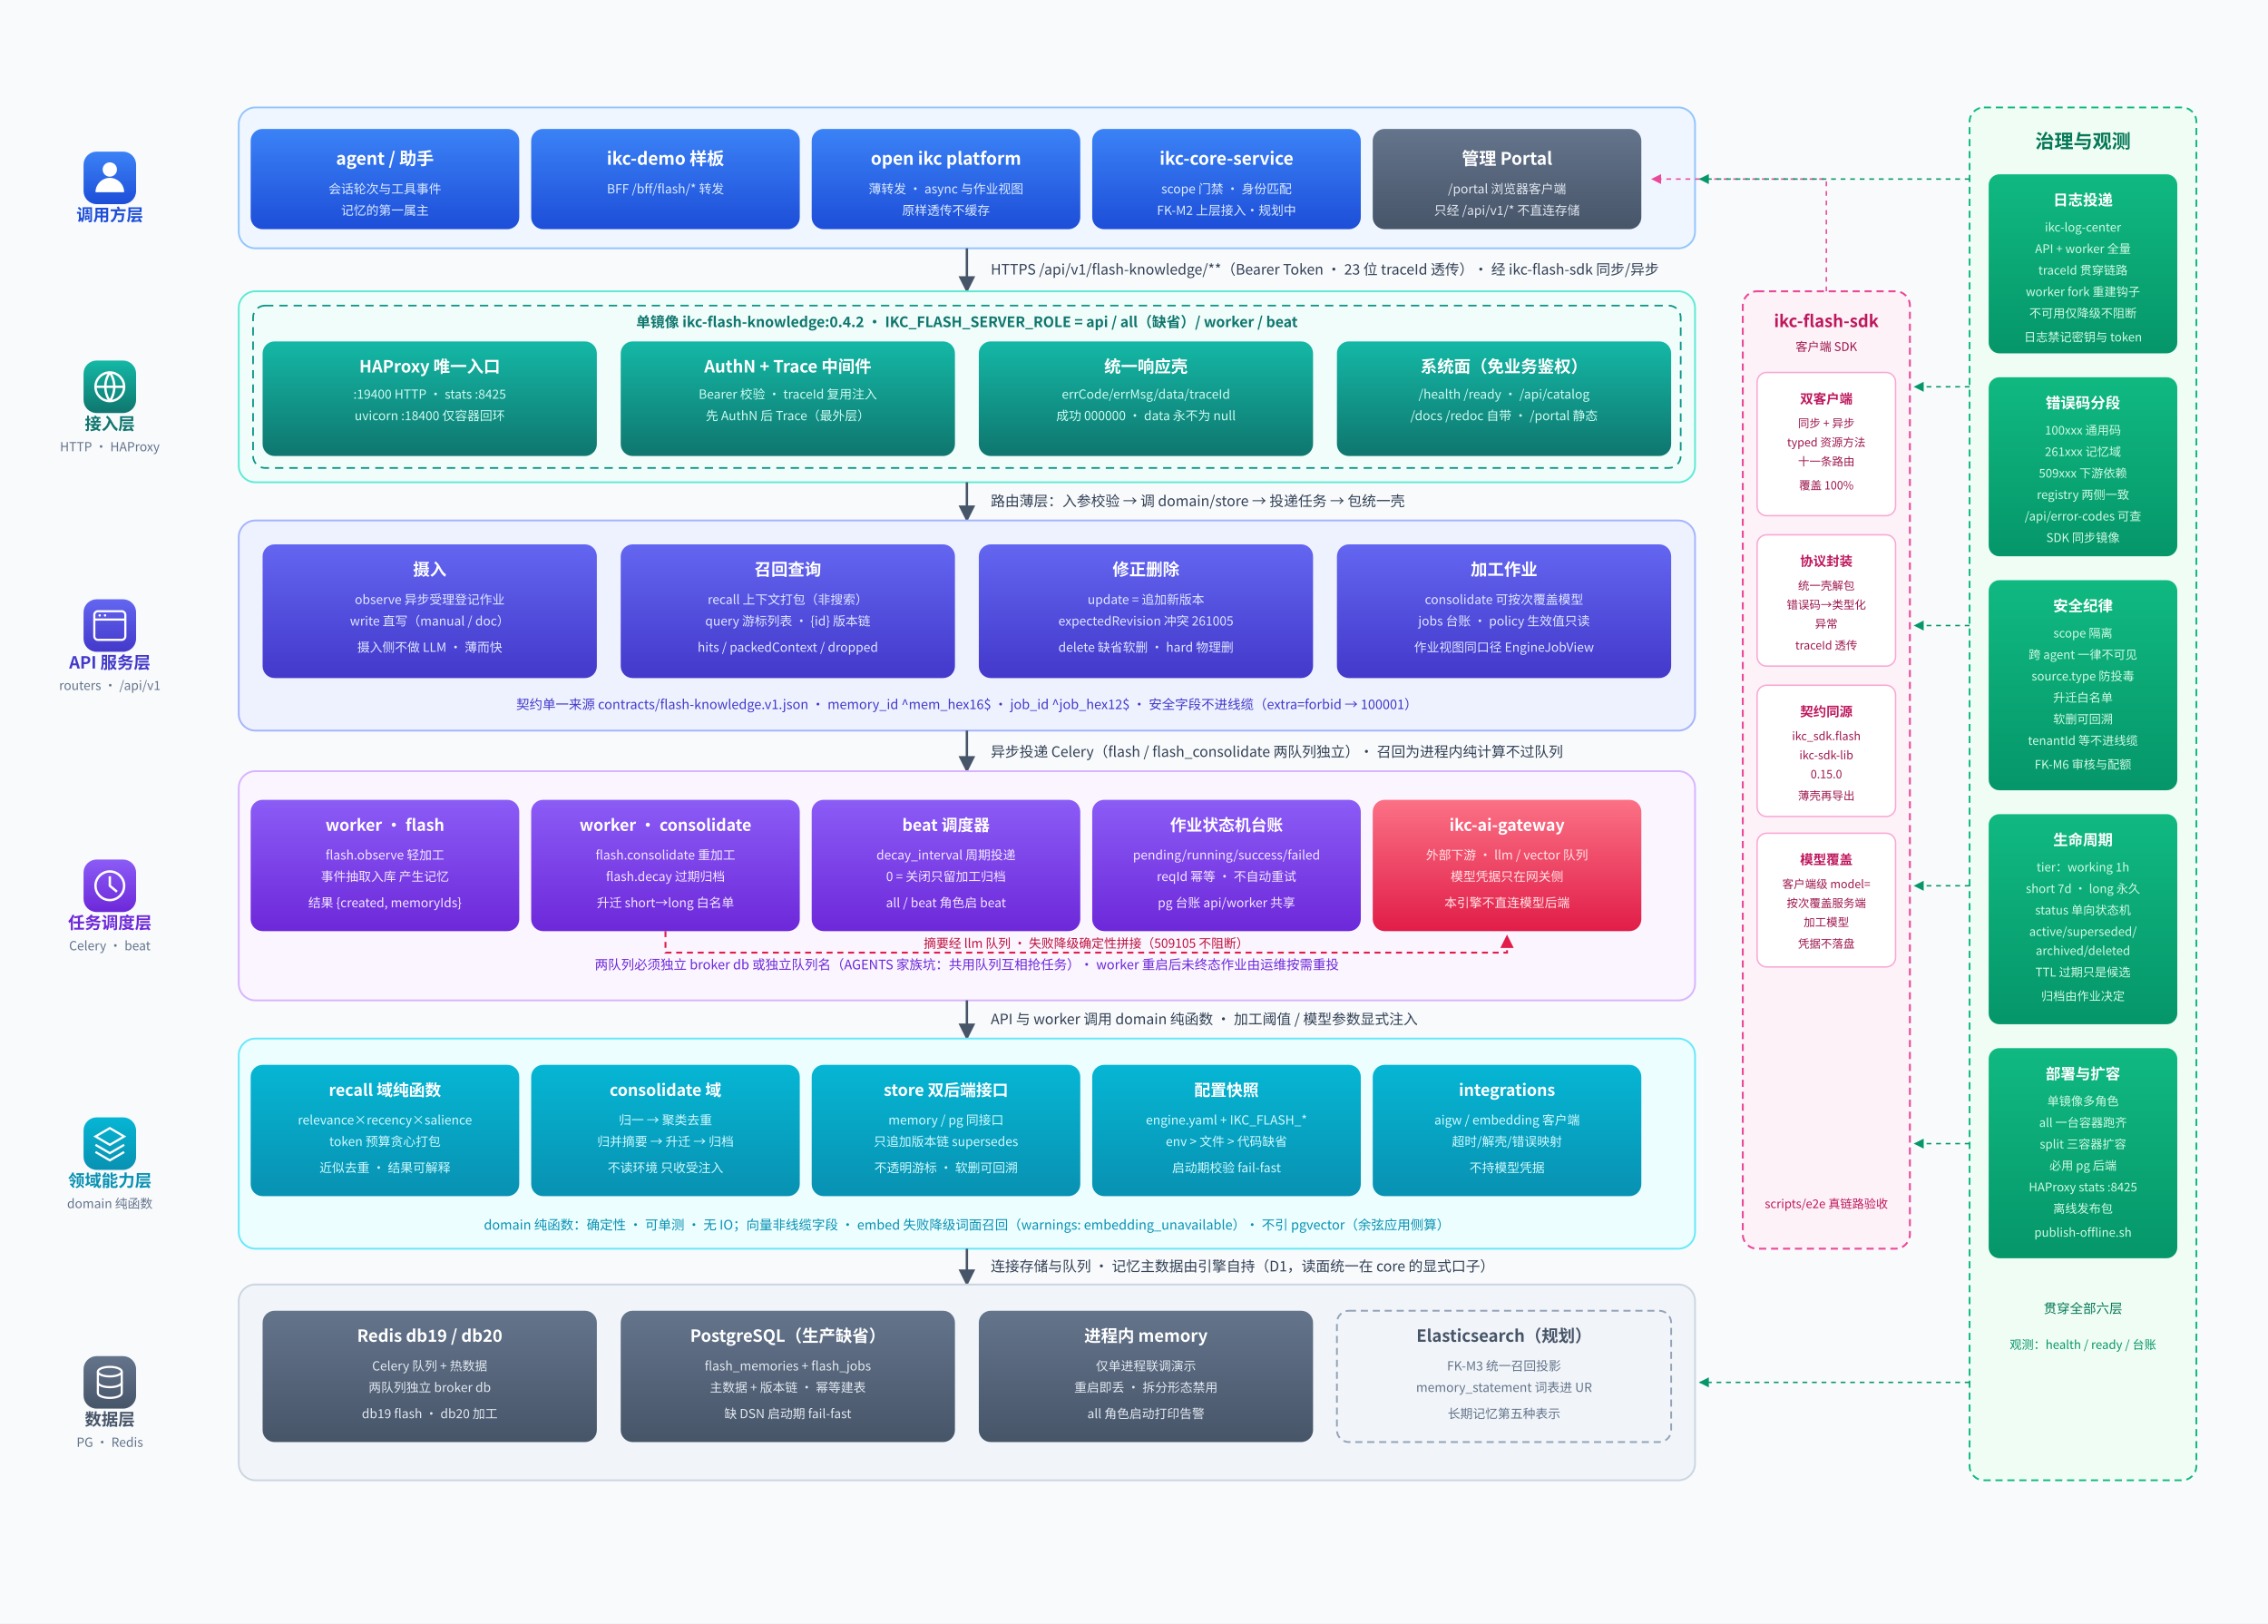
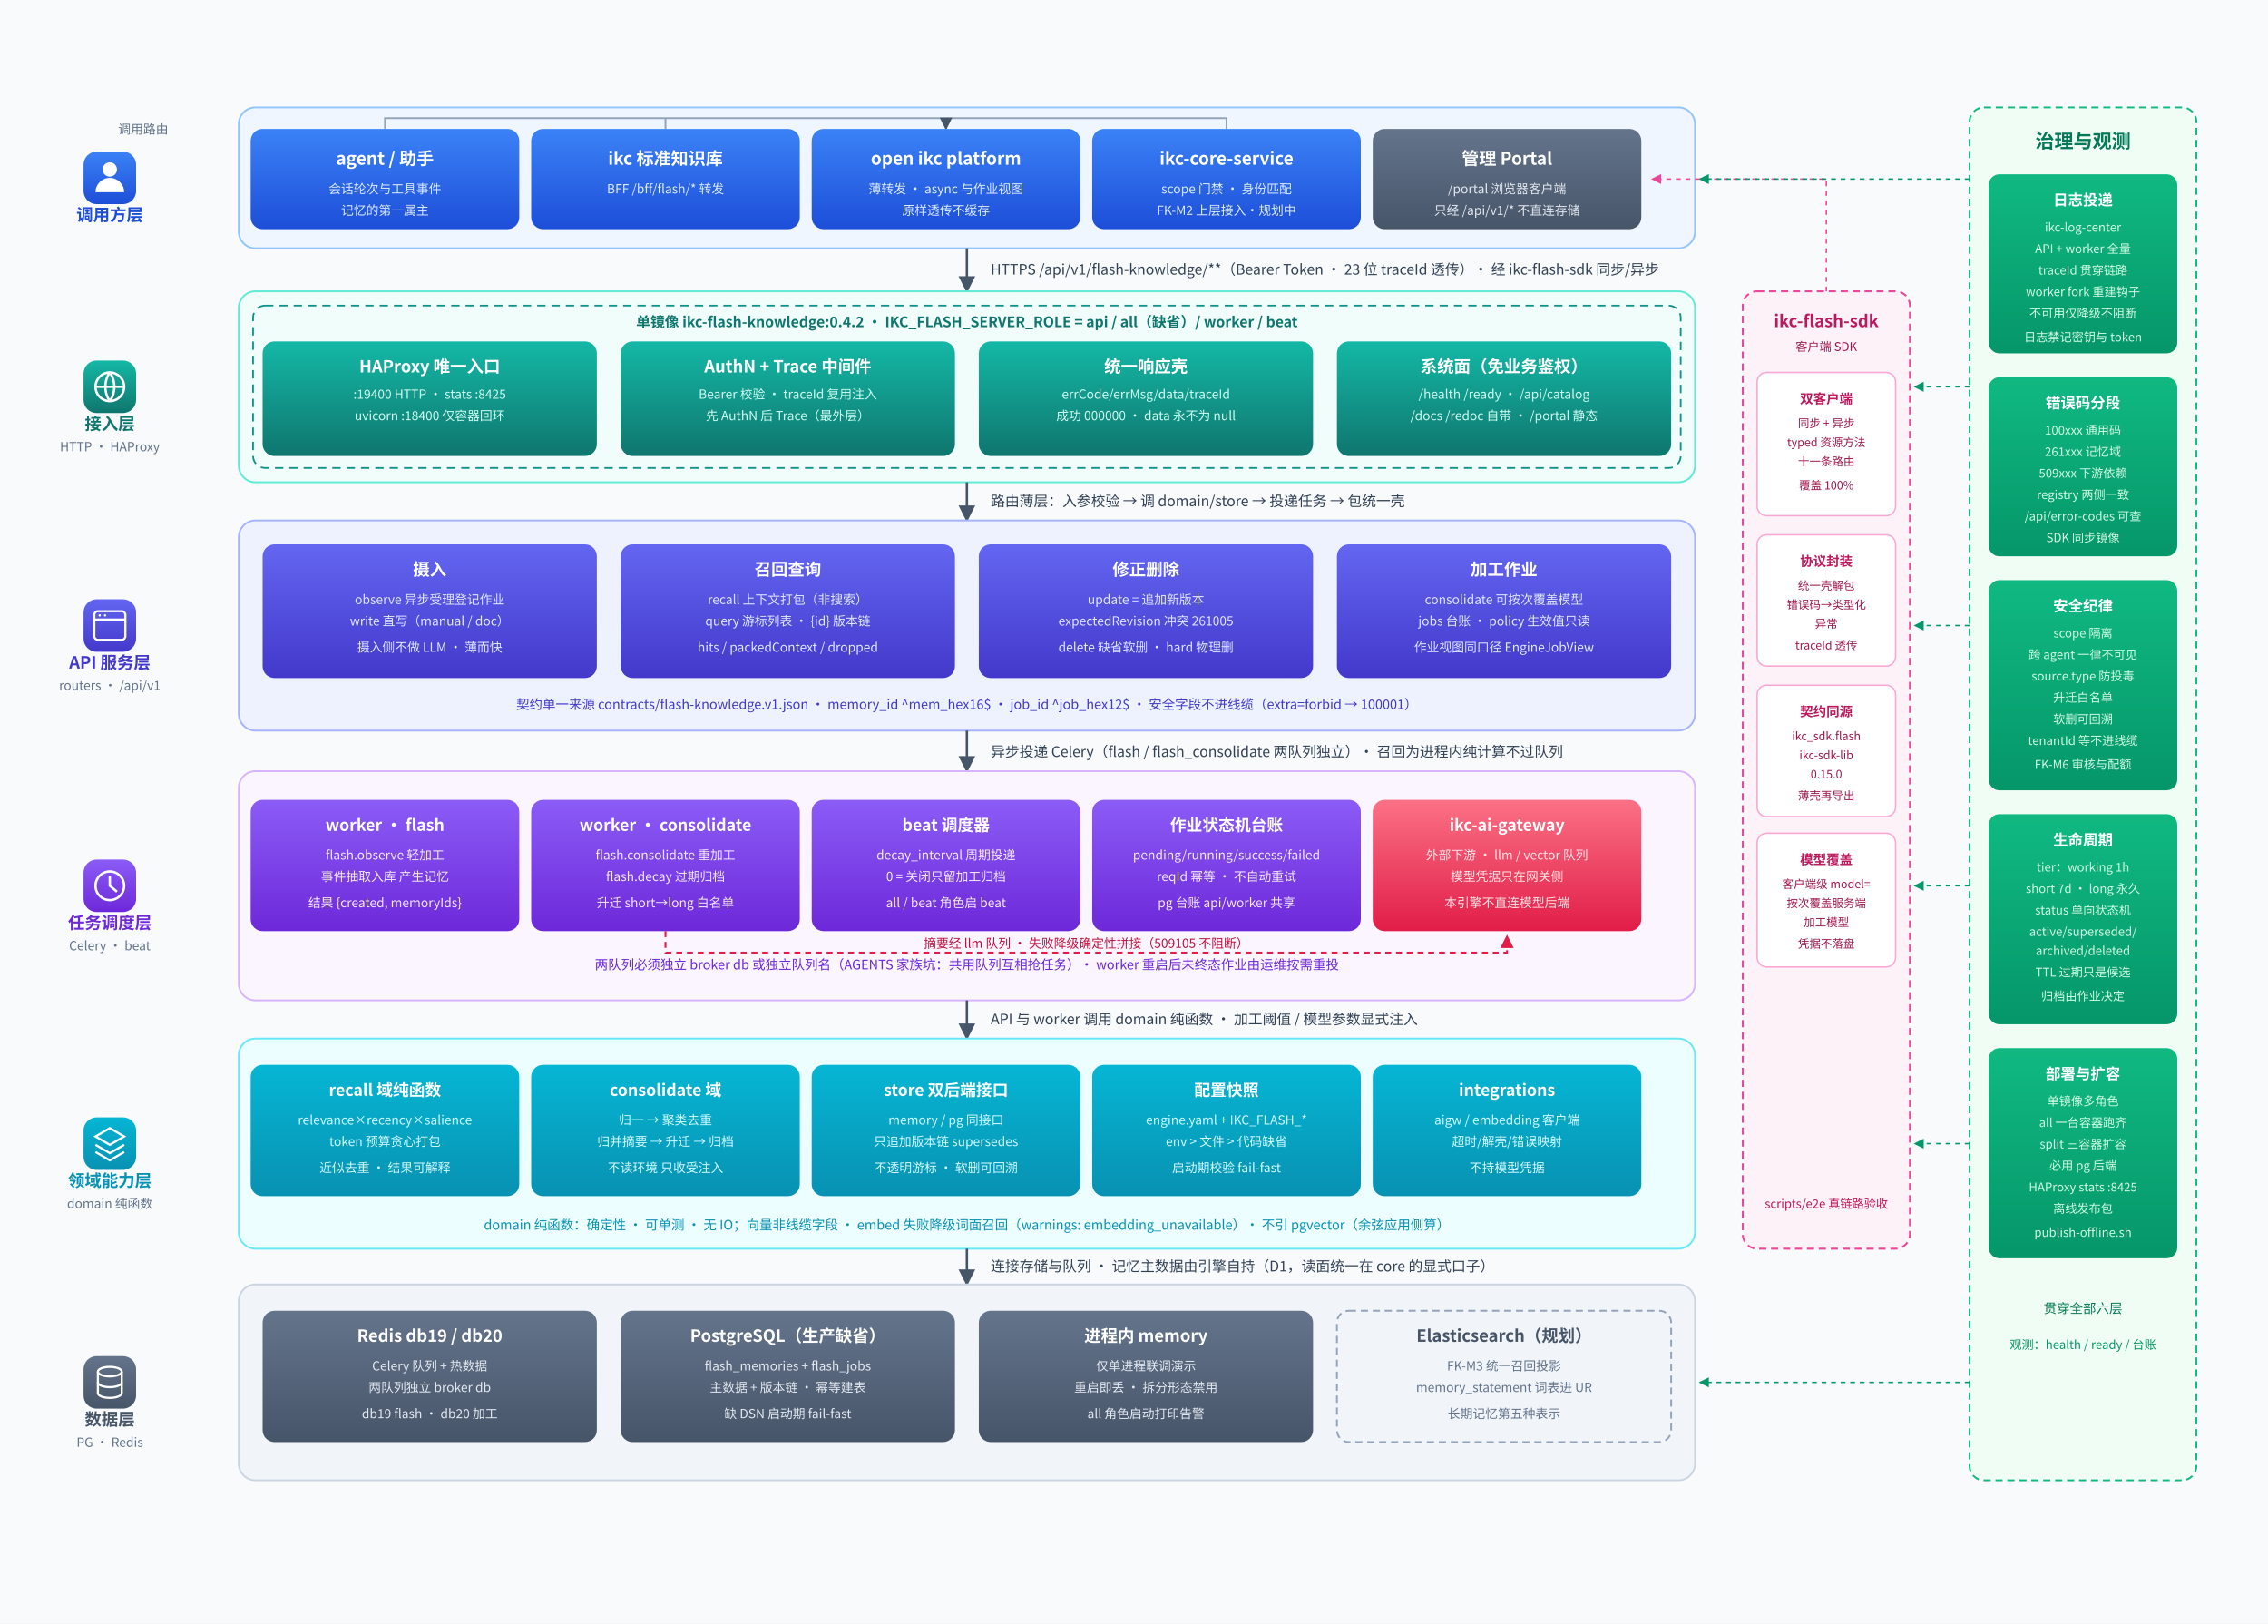
<svg xmlns="http://www.w3.org/2000/svg" viewBox="0 0 1900 1360" font-family="'Noto Sans CJK SC','PingFang SC','Microsoft YaHei','Noto Sans SC',sans-serif">
  <defs>
    <linearGradient id="gBlue" x1="0" y1="0" x2="0" y2="1">
      <stop offset="0" stop-color="#3b82f6" />
      <stop offset="1" stop-color="#1d4ed8" />
    </linearGradient>
    <linearGradient id="gTeal" x1="0" y1="0" x2="0" y2="1">
      <stop offset="0" stop-color="#14b8a6" />
      <stop offset="1" stop-color="#0f766e" />
    </linearGradient>
    <linearGradient id="gIndigo" x1="0" y1="0" x2="0" y2="1">
      <stop offset="0" stop-color="#6366f1" />
      <stop offset="1" stop-color="#4338ca" />
    </linearGradient>
    <linearGradient id="gViolet" x1="0" y1="0" x2="0" y2="1">
      <stop offset="0" stop-color="#8b5cf6" />
      <stop offset="1" stop-color="#6d28d9" />
    </linearGradient>
    <linearGradient id="gRose" x1="0" y1="0" x2="0" y2="1">
      <stop offset="0" stop-color="#fb7185" />
      <stop offset="1" stop-color="#e11d48" />
    </linearGradient>
    <linearGradient id="gCyan" x1="0" y1="0" x2="0" y2="1">
      <stop offset="0" stop-color="#06b6d4" />
      <stop offset="1" stop-color="#0891b2" />
    </linearGradient>
    <linearGradient id="gSlate" x1="0" y1="0" x2="0" y2="1">
      <stop offset="0" stop-color="#64748b" />
      <stop offset="1" stop-color="#475569" />
    </linearGradient>
    <linearGradient id="gGreen" x1="0" y1="0" x2="0" y2="1">
      <stop offset="0" stop-color="#10b981" />
      <stop offset="1" stop-color="#059669" />
    </linearGradient>
    <marker id="arrow" viewBox="0 0 10 10" refX="9" refY="5" markerWidth="7" markerHeight="7" orient="auto-start-reverse">
      <path d="M 0 0 L 10 5 L 0 10 z" fill="#475569" />
    </marker>
    <marker id="arrowGreen" viewBox="0 0 10 10" refX="9" refY="5" markerWidth="7" markerHeight="7" orient="auto-start-reverse">
      <path d="M 0 0 L 10 5 L 0 10 z" fill="#059669" />
    </marker>
    <marker id="arrowPink" viewBox="0 0 10 10" refX="9" refY="5" markerWidth="7" markerHeight="7" orient="auto-start-reverse">
      <path d="M 0 0 L 10 5 L 0 10 z" fill="#ec4899" />
    </marker>
    <marker id="arrowRose" viewBox="0 0 10 10" refX="9" refY="5" markerWidth="7" markerHeight="7" orient="auto-start-reverse">
      <path d="M 0 0 L 10 5 L 0 10 z" fill="#e11d48" />
    </marker>
  </defs>
  <rect x="0" y="0" width="1900" height="1360" fill="#f8fafc" />
  <g transform="translate(70,127)">
    <rect x="0" y="0" width="44" height="44" rx="11" fill="url(#gBlue)" />
    <g fill="#ffffff">
      <circle cx="22" cy="15" r="6" />
      <path d="M10,34 a12,12 0 0 1 24,0 z" />
    </g>
  </g>
  <text x="92" y="185" text-anchor="middle" font-size="14" font-weight="bold" fill="#1d4ed8">调用方层</text>
  <rect x="200" y="90" width="1220" height="118" rx="14" fill="#eff6ff" stroke="#93c5fd" stroke-width="1.5" />
  <rect x="210" y="108" width="225" height="84" rx="10" fill="url(#gBlue)" />
+   <text x="120" y="112" text-anchor="middle" font-size="10.5" fill="#64748b">调用路由</text>
+   <path d="M322.5,108 V99 H1027.5 V108 M557.5,99 V108 M792.5,99 V108" fill="none" stroke="#94a3b8" stroke-width="1.5" marker-end="url(#arrow)" />
  <text x="322.5" y="138" text-anchor="middle" font-size="14.5" font-weight="bold" fill="#ffffff">agent / 助手</text>
  <text x="322.5" y="162" text-anchor="middle" font-size="10.5" fill="#dbeafe">会话轮次与工具事件</text>
  <text x="322.5" y="180" text-anchor="middle" font-size="10.5" fill="#dbeafe">记忆的第一属主</text>
  <rect x="445" y="108" width="225" height="84" rx="10" fill="url(#gBlue)" />
-   <text x="557.5" y="138" text-anchor="middle" font-size="14.5" font-weight="bold" fill="#ffffff">ikc-demo 样板</text>
+   <text x="557.5" y="138" text-anchor="middle" font-size="14.5" font-weight="bold" fill="#ffffff">ikc 标准知识库</text>
  <text x="557.5" y="162" text-anchor="middle" font-size="10.5" fill="#dbeafe">BFF /bff/flash/* 转发</text>
  <rect x="680" y="108" width="225" height="84" rx="10" fill="url(#gBlue)" />
  <text x="792.5" y="138" text-anchor="middle" font-size="14.5" font-weight="bold" fill="#ffffff">open ikc platform</text>
  <text x="792.5" y="162" text-anchor="middle" font-size="10.5" fill="#dbeafe">薄转发 · async 与作业视图</text>
  <text x="792.5" y="180" text-anchor="middle" font-size="10.5" fill="#dbeafe">原样透传不缓存</text>
  <rect x="915" y="108" width="225" height="84" rx="10" fill="url(#gBlue)" />
  <text x="1027.5" y="138" text-anchor="middle" font-size="14.5" font-weight="bold" fill="#ffffff">ikc-core-service</text>
  <text x="1027.5" y="162" text-anchor="middle" font-size="10.5" fill="#dbeafe">scope 门禁 · 身份匹配</text>
  <text x="1027.5" y="180" text-anchor="middle" font-size="10.5" fill="#dbeafe">FK-M2 上层接入·规划中</text>
  <rect x="1150" y="108" width="225" height="84" rx="10" fill="url(#gSlate)" />
  <text x="1262.5" y="138" text-anchor="middle" font-size="14.5" font-weight="bold" fill="#ffffff">管理 Portal</text>
  <text x="1262.5" y="162" text-anchor="middle" font-size="10.5" fill="#e2e8f0">/portal 浏览器客户端</text>
  <text x="1262.5" y="180" text-anchor="middle" font-size="10.5" fill="#e2e8f0">只经 /api/v1/* 不直连存储</text>
  <line x1="810" y1="208" x2="810" y2="244" stroke="#475569" stroke-width="2" marker-end="url(#arrow)" />
  <text x="830" y="230" font-size="12" fill="#334155">HTTPS /api/v1/flash-knowledge/**（Bearer Token · 23 位 traceId 透传）· 经 ikc-flash-sdk 同步/异步</text>
  <g transform="translate(70,302)">
    <rect x="0" y="0" width="44" height="44" rx="11" fill="url(#gTeal)" />
    <g stroke="#ffffff" stroke-width="2" fill="none">
      <circle cx="22" cy="22" r="12" />
      <path d="M10,22 h24 M22,10 c5,7 5,17 0,24 M22,10 c-5,7 -5,17 0,24" />
    </g>
  </g>
  <text x="92" y="360" text-anchor="middle" font-size="14" font-weight="bold" fill="#0f766e">接入层</text>
  <text x="92" y="378" text-anchor="middle" font-size="10.5" fill="#64748b">HTTP · HAProxy</text>
  <rect x="200" y="244" width="1220" height="160" rx="14" fill="#f0fdfa" stroke="#5eead4" stroke-width="1.5" />
  <rect x="212" y="256" width="1196" height="136" rx="10" fill="none" stroke="#0d9488" stroke-width="1.4" stroke-dasharray="7 5" />
  <text x="810" y="274" text-anchor="middle" font-size="12" font-weight="bold" fill="#0f766e">单镜像 ikc-flash-knowledge:0.4.2 · IKC_FLASH_SERVER_ROLE = api / all（缺省）/ worker / beat</text>
  <rect x="220" y="286" width="280" height="96" rx="10" fill="url(#gTeal)" />
  <text x="360" y="312" text-anchor="middle" font-size="14" font-weight="bold" fill="#ffffff">HAProxy 唯一入口</text>
  <text x="360" y="334" text-anchor="middle" font-size="10.5" fill="#ccfbf1">:19400 HTTP · stats :8425</text>
  <text x="360" y="352" text-anchor="middle" font-size="10.5" fill="#ccfbf1">uvicorn :18400 仅容器回环</text>
  <rect x="520" y="286" width="280" height="96" rx="10" fill="url(#gTeal)" />
  <text x="660" y="312" text-anchor="middle" font-size="14" font-weight="bold" fill="#ffffff">AuthN + Trace 中间件</text>
  <text x="660" y="334" text-anchor="middle" font-size="10.5" fill="#ccfbf1">Bearer 校验 · traceId 复用注入</text>
  <text x="660" y="352" text-anchor="middle" font-size="10.5" fill="#ccfbf1">先 AuthN 后 Trace（最外层）</text>
  <rect x="820" y="286" width="280" height="96" rx="10" fill="url(#gTeal)" />
  <text x="960" y="312" text-anchor="middle" font-size="14" font-weight="bold" fill="#ffffff">统一响应壳</text>
  <text x="960" y="334" text-anchor="middle" font-size="10.5" fill="#ccfbf1">errCode/errMsg/data/traceId</text>
  <text x="960" y="352" text-anchor="middle" font-size="10.5" fill="#ccfbf1">成功 000000 · data 永不为 null</text>
  <rect x="1120" y="286" width="280" height="96" rx="10" fill="url(#gTeal)" />
  <text x="1260" y="312" text-anchor="middle" font-size="14" font-weight="bold" fill="#ffffff">系统面（免业务鉴权）</text>
  <text x="1260" y="334" text-anchor="middle" font-size="10.5" fill="#ccfbf1">/health /ready · /api/catalog</text>
  <text x="1260" y="352" text-anchor="middle" font-size="10.5" fill="#ccfbf1">/docs /redoc 自带 · /portal 静态</text>
  <line x1="810" y1="404" x2="810" y2="436" stroke="#475569" stroke-width="2" marker-end="url(#arrow)" />
  <text x="830" y="424" font-size="12" fill="#334155">路由薄层：入参校验 → 调 domain/store → 投递任务 → 包统一壳</text>
  <g transform="translate(70,502)">
    <rect x="0" y="0" width="44" height="44" rx="11" fill="url(#gIndigo)" />
    <g stroke="#ffffff" stroke-width="1.8" fill="none">
      <rect x="9" y="10" width="26" height="24" rx="3" />
      <line x1="9" y1="17" x2="35" y2="17" />
      <circle cx="13.5" cy="13.5" r="1" fill="#ffffff" stroke="none" />
      <circle cx="18" cy="13.5" r="1" fill="#ffffff" stroke="none" />
    </g>
  </g>
  <text x="92" y="560" text-anchor="middle" font-size="14" font-weight="bold" fill="#4338ca">API 服务层</text>
  <text x="92" y="578" text-anchor="middle" font-size="10.5" fill="#64748b">routers · /api/v1</text>
  <rect x="200" y="436" width="1220" height="176" rx="14" fill="#eef2ff" stroke="#a5b4fc" stroke-width="1.5" />
  <rect x="220" y="456" width="280" height="112" rx="10" fill="url(#gIndigo)" />
  <text x="360" y="482" text-anchor="middle" font-size="14" font-weight="bold" fill="#ffffff">摄入</text>
  <text x="360" y="506" text-anchor="middle" font-size="10.5" fill="#e0e7ff">observe 异步受理登记作业</text>
  <text x="360" y="524" text-anchor="middle" font-size="10.5" fill="#e0e7ff">write 直写（manual / doc）</text>
  <text x="360" y="546" text-anchor="middle" font-size="10.5" fill="#e0e7ff">摄入侧不做 LLM · 薄而快</text>
  <rect x="520" y="456" width="280" height="112" rx="10" fill="url(#gIndigo)" />
  <text x="660" y="482" text-anchor="middle" font-size="14" font-weight="bold" fill="#ffffff">召回查询</text>
  <text x="660" y="506" text-anchor="middle" font-size="10.5" fill="#e0e7ff">recall 上下文打包（非搜索）</text>
  <text x="660" y="524" text-anchor="middle" font-size="10.5" fill="#e0e7ff">query 游标列表 · {id} 版本链</text>
  <text x="660" y="546" text-anchor="middle" font-size="10.5" fill="#e0e7ff">hits / packedContext / dropped</text>
  <rect x="820" y="456" width="280" height="112" rx="10" fill="url(#gIndigo)" />
  <text x="960" y="482" text-anchor="middle" font-size="14" font-weight="bold" fill="#ffffff">修正删除</text>
  <text x="960" y="506" text-anchor="middle" font-size="10.5" fill="#e0e7ff">update = 追加新版本</text>
  <text x="960" y="524" text-anchor="middle" font-size="10.5" fill="#e0e7ff">expectedRevision 冲突 261005</text>
  <text x="960" y="546" text-anchor="middle" font-size="10.5" fill="#e0e7ff">delete 缺省软删 · hard 物理删</text>
  <rect x="1120" y="456" width="280" height="112" rx="10" fill="url(#gIndigo)" />
  <text x="1260" y="482" text-anchor="middle" font-size="14" font-weight="bold" fill="#ffffff">加工作业</text>
  <text x="1260" y="506" text-anchor="middle" font-size="10.5" fill="#e0e7ff">consolidate 可按次覆盖模型</text>
  <text x="1260" y="524" text-anchor="middle" font-size="10.5" fill="#e0e7ff">jobs 台账 · policy 生效值只读</text>
  <text x="1260" y="546" text-anchor="middle" font-size="10.5" fill="#e0e7ff">作业视图同口径 EngineJobView</text>
  <text x="810" y="594" text-anchor="middle" font-size="11" fill="#4338ca">契约单一来源 contracts/flash-knowledge.v1.json · memory_id ^mem_hex16$ · job_id ^job_hex12$ · 安全字段不进线缆（extra=forbid → 100001）</text>
  <line x1="810" y1="612" x2="810" y2="646" stroke="#475569" stroke-width="2" marker-end="url(#arrow)" />
  <text x="830" y="634" font-size="12" fill="#334155">异步投递 Celery（flash / flash_consolidate 两队列独立）· 召回为进程内纯计算不过队列</text>
  <g transform="translate(70,720)">
    <rect x="0" y="0" width="44" height="44" rx="11" fill="url(#gViolet)" />
    <g stroke="#ffffff" stroke-width="2" fill="none">
      <circle cx="22" cy="22" r="12" />
      <path d="M22,14 V22 L28,27" />
    </g>
  </g>
  <text x="92" y="778" text-anchor="middle" font-size="14" font-weight="bold" fill="#6d28d9">任务调度层</text>
  <text x="92" y="796" text-anchor="middle" font-size="10.5" fill="#64748b">Celery · beat</text>
  <rect x="200" y="646" width="1220" height="192" rx="14" fill="#faf5ff" stroke="#d8b4fe" stroke-width="1.5" />
  <rect x="210" y="670" width="225" height="110" rx="10" fill="url(#gViolet)" />
  <text x="322.5" y="696" text-anchor="middle" font-size="13.5" font-weight="bold" fill="#ffffff">worker · flash</text>
  <text x="322.5" y="720" text-anchor="middle" font-size="10.5" fill="#f3e8ff">flash.observe 轻加工</text>
  <text x="322.5" y="738" text-anchor="middle" font-size="10.5" fill="#f3e8ff">事件抽取入库 产生记忆</text>
  <text x="322.5" y="760" text-anchor="middle" font-size="10.5" fill="#f3e8ff">结果 {created, memoryIds}</text>
  <rect x="445" y="670" width="225" height="110" rx="10" fill="url(#gViolet)" />
  <text x="557.5" y="696" text-anchor="middle" font-size="13.5" font-weight="bold" fill="#ffffff">worker · consolidate</text>
  <text x="557.5" y="720" text-anchor="middle" font-size="10.5" fill="#f3e8ff">flash.consolidate 重加工</text>
  <text x="557.5" y="738" text-anchor="middle" font-size="10.5" fill="#f3e8ff">flash.decay 过期归档</text>
  <text x="557.5" y="760" text-anchor="middle" font-size="10.5" fill="#f3e8ff">升迁 short→long 白名单</text>
  <rect x="680" y="670" width="225" height="110" rx="10" fill="url(#gViolet)" />
  <text x="792.5" y="696" text-anchor="middle" font-size="13.5" font-weight="bold" fill="#ffffff">beat 调度器</text>
  <text x="792.5" y="720" text-anchor="middle" font-size="10.5" fill="#f3e8ff">decay_interval 周期投递</text>
  <text x="792.5" y="738" text-anchor="middle" font-size="10.5" fill="#f3e8ff">0 = 关闭只留加工归档</text>
  <text x="792.5" y="760" text-anchor="middle" font-size="10.5" fill="#f3e8ff">all / beat 角色启 beat</text>
  <rect x="915" y="670" width="225" height="110" rx="10" fill="url(#gViolet)" />
  <text x="1027.5" y="696" text-anchor="middle" font-size="13.5" font-weight="bold" fill="#ffffff">作业状态机台账</text>
  <text x="1027.5" y="720" text-anchor="middle" font-size="10.5" fill="#f3e8ff">pending/running/success/failed</text>
  <text x="1027.5" y="738" text-anchor="middle" font-size="10.5" fill="#f3e8ff">reqId 幂等 · 不自动重试</text>
  <text x="1027.5" y="760" text-anchor="middle" font-size="10.5" fill="#f3e8ff">pg 台账 api/worker 共享</text>
  <rect x="1150" y="670" width="225" height="110" rx="10" fill="url(#gRose)" />
  <text x="1262.5" y="696" text-anchor="middle" font-size="13.5" font-weight="bold" fill="#ffffff">ikc-ai-gateway</text>
  <text x="1262.5" y="720" text-anchor="middle" font-size="10.5" fill="#ffe4e6">外部下游 · llm / vector 队列</text>
  <text x="1262.5" y="738" text-anchor="middle" font-size="10.5" fill="#ffe4e6">模型凭据只在网关侧</text>
  <text x="1262.5" y="760" text-anchor="middle" font-size="10.5" fill="#ffe4e6">本引擎不直连模型后端</text>
  <path d="M 557.5 780 L 557.5 798 L 1262.5 798 L 1262.5 784" fill="none" stroke="#e11d48" stroke-width="1.6" stroke-dasharray="5 4" marker-end="url(#arrowRose)" />
  <text x="910" y="794" text-anchor="middle" font-size="10.5" fill="#be123c">摘要经 llm 队列 · 失败降级确定性拼接（509105 不阻断）</text>
  <text x="810" y="812" text-anchor="middle" font-size="11" fill="#6d28d9">两队列必须独立 broker db 或独立队列名（AGENTS 家族坑：共用队列互相抢任务）· worker 重启后未终态作业由运维按需重投</text>
  <line x1="810" y1="838" x2="810" y2="870" stroke="#475569" stroke-width="2" marker-end="url(#arrow)" />
  <text x="830" y="858" font-size="12" fill="#334155">API 与 worker 调用 domain 纯函数 · 加工阈值 / 模型参数显式注入</text>
  <g transform="translate(70,936)">
    <rect x="0" y="0" width="44" height="44" rx="11" fill="url(#gCyan)" />
    <g stroke="#ffffff" stroke-width="1.8" fill="none">
      <path d="M22,9 L34,16 L22,23 L10,16 Z" />
      <path d="M10,23 L22,30 L34,23" />
      <path d="M10,29 L22,36 L34,29" />
    </g>
  </g>
  <text x="92" y="994" text-anchor="middle" font-size="14" font-weight="bold" fill="#0891b2">领域能力层</text>
  <text x="92" y="1012" text-anchor="middle" font-size="10.5" fill="#64748b">domain 纯函数</text>
  <rect x="200" y="870" width="1220" height="176" rx="14" fill="#ecfeff" stroke="#67e8f9" stroke-width="1.5" />
  <rect x="210" y="892" width="225" height="110" rx="10" fill="url(#gCyan)" />
  <text x="322.5" y="918" text-anchor="middle" font-size="13.5" font-weight="bold" fill="#ffffff">recall 域纯函数</text>
  <text x="322.5" y="942" text-anchor="middle" font-size="10.5" fill="#cffafe">relevance×recency×salience</text>
  <text x="322.5" y="960" text-anchor="middle" font-size="10.5" fill="#cffafe">token 预算贪心打包</text>
  <text x="322.5" y="982" text-anchor="middle" font-size="10.5" fill="#cffafe">近似去重 · 结果可解释</text>
  <rect x="445" y="892" width="225" height="110" rx="10" fill="url(#gCyan)" />
  <text x="557.5" y="918" text-anchor="middle" font-size="13.5" font-weight="bold" fill="#ffffff">consolidate 域</text>
  <text x="557.5" y="942" text-anchor="middle" font-size="10.5" fill="#cffafe">归一 → 聚类去重</text>
  <text x="557.5" y="960" text-anchor="middle" font-size="10.5" fill="#cffafe">归并摘要 → 升迁 → 归档</text>
  <text x="557.5" y="982" text-anchor="middle" font-size="10.5" fill="#cffafe">不读环境 只收受注入</text>
  <rect x="680" y="892" width="225" height="110" rx="10" fill="url(#gCyan)" />
  <text x="792.5" y="918" text-anchor="middle" font-size="13.5" font-weight="bold" fill="#ffffff">store 双后端接口</text>
  <text x="792.5" y="942" text-anchor="middle" font-size="10.5" fill="#cffafe">memory / pg 同接口</text>
  <text x="792.5" y="960" text-anchor="middle" font-size="10.5" fill="#cffafe">只追加版本链 supersedes</text>
  <text x="792.5" y="982" text-anchor="middle" font-size="10.5" fill="#cffafe">不透明游标 · 软删可回溯</text>
  <rect x="915" y="892" width="225" height="110" rx="10" fill="url(#gCyan)" />
  <text x="1027.5" y="918" text-anchor="middle" font-size="13.5" font-weight="bold" fill="#ffffff">配置快照</text>
  <text x="1027.5" y="942" text-anchor="middle" font-size="10.5" fill="#cffafe">engine.yaml + IKC_FLASH_*</text>
  <text x="1027.5" y="960" text-anchor="middle" font-size="10.5" fill="#cffafe">env &gt; 文件 &gt; 代码缺省</text>
  <text x="1027.5" y="982" text-anchor="middle" font-size="10.5" fill="#cffafe">启动期校验 fail-fast</text>
  <rect x="1150" y="892" width="225" height="110" rx="10" fill="url(#gCyan)" />
  <text x="1262.5" y="918" text-anchor="middle" font-size="13.5" font-weight="bold" fill="#ffffff">integrations</text>
  <text x="1262.5" y="942" text-anchor="middle" font-size="10.5" fill="#cffafe">aigw / embedding 客户端</text>
  <text x="1262.5" y="960" text-anchor="middle" font-size="10.5" fill="#cffafe">超时/解壳/错误映射</text>
  <text x="1262.5" y="982" text-anchor="middle" font-size="10.5" fill="#cffafe">不持模型凭据</text>
  <text x="810" y="1030" text-anchor="middle" font-size="11" fill="#0891b2">domain 纯函数：确定性 · 可单测 · 无 IO；向量非线缆字段 · embed 失败降级词面召回（warnings: embedding_unavailable）· 不引 pgvector（余弦应用侧算）</text>
  <line x1="810" y1="1046" x2="810" y2="1076" stroke="#475569" stroke-width="2" marker-end="url(#arrow)" />
  <text x="830" y="1065" font-size="12" fill="#334155">连接存储与队列 · 记忆主数据由引擎自持（D1，读面统一在 core 的显式口子）</text>
  <g transform="translate(70,1136)">
    <rect x="0" y="0" width="44" height="44" rx="11" fill="url(#gSlate)" />
    <g stroke="#ffffff" stroke-width="1.8" fill="none">
      <ellipse cx="22" cy="13" rx="10" ry="4" />
      <path d="M12,13 V31 a10,4 0 0 0 20,0 V13" />
      <path d="M12,22 a10,4 0 0 0 20,0" />
    </g>
  </g>
  <text x="92" y="1194" text-anchor="middle" font-size="14" font-weight="bold" fill="#475569">数据层</text>
  <text x="92" y="1212" text-anchor="middle" font-size="10.5" fill="#64748b">PG · Redis</text>
  <rect x="200" y="1076" width="1220" height="164" rx="14" fill="#f1f5f9" stroke="#cbd5e1" stroke-width="1.5" />
  <rect x="220" y="1098" width="280" height="110" rx="10" fill="url(#gSlate)" />
  <text x="360" y="1124" text-anchor="middle" font-size="14" font-weight="bold" fill="#ffffff">Redis db19 / db20</text>
  <text x="360" y="1148" text-anchor="middle" font-size="10.5" fill="#e2e8f0">Celery 队列 + 热数据</text>
  <text x="360" y="1166" text-anchor="middle" font-size="10.5" fill="#e2e8f0">两队列独立 broker db</text>
  <text x="360" y="1188" text-anchor="middle" font-size="10.5" fill="#e2e8f0">db19 flash · db20 加工</text>
  <rect x="520" y="1098" width="280" height="110" rx="10" fill="url(#gSlate)" />
  <text x="660" y="1124" text-anchor="middle" font-size="14" font-weight="bold" fill="#ffffff">PostgreSQL（生产缺省）</text>
  <text x="660" y="1148" text-anchor="middle" font-size="10.5" fill="#e2e8f0">flash_memories + flash_jobs</text>
  <text x="660" y="1166" text-anchor="middle" font-size="10.5" fill="#e2e8f0">主数据 + 版本链 · 幂等建表</text>
  <text x="660" y="1188" text-anchor="middle" font-size="10.5" fill="#e2e8f0">缺 DSN 启动期 fail-fast</text>
  <rect x="820" y="1098" width="280" height="110" rx="10" fill="url(#gSlate)" />
  <text x="960" y="1124" text-anchor="middle" font-size="14" font-weight="bold" fill="#ffffff">进程内 memory</text>
  <text x="960" y="1148" text-anchor="middle" font-size="10.5" fill="#e2e8f0">仅单进程联调演示</text>
  <text x="960" y="1166" text-anchor="middle" font-size="10.5" fill="#e2e8f0">重启即丢 · 拆分形态禁用</text>
  <text x="960" y="1188" text-anchor="middle" font-size="10.5" fill="#e2e8f0">all 角色启动打印告警</text>
  <rect x="1120" y="1098" width="280" height="110" rx="10" fill="#f1f5f9" stroke="#94a3b8" stroke-width="1.5" stroke-dasharray="6 4" />
  <text x="1260" y="1124" text-anchor="middle" font-size="14" font-weight="bold" fill="#475569">Elasticsearch（规划）</text>
  <text x="1260" y="1148" text-anchor="middle" font-size="10.5" fill="#64748b">FK-M3 统一召回投影</text>
  <text x="1260" y="1166" text-anchor="middle" font-size="10.5" fill="#64748b">memory_statement 词表进 UR</text>
  <text x="1260" y="1188" text-anchor="middle" font-size="10.5" fill="#64748b">长期记忆第五种表示</text>
  <rect x="1460" y="244" width="140" height="802" rx="12" fill="#fdf2f8" stroke="#ec4899" stroke-width="1.6" stroke-dasharray="6 4" />
  <text x="1530" y="274" text-anchor="middle" font-size="14" font-weight="bold" fill="#be185d">ikc-flash-sdk</text>
  <text x="1530" y="294" text-anchor="middle" font-size="10" fill="#9d174d">客户端 SDK</text>
  <rect x="1472" y="312" width="116" height="120" rx="8" fill="#ffffff" stroke="#f9a8d4" stroke-width="1.2" />
  <text x="1530" y="338" text-anchor="middle" font-size="11" font-weight="bold" fill="#be185d">双客户端</text>
  <text x="1530" y="358" text-anchor="middle" font-size="9.5" fill="#9d174d">同步 + 异步</text>
  <text x="1530" y="374" text-anchor="middle" font-size="9.5" fill="#9d174d">typed 资源方法</text>
  <text x="1530" y="390" text-anchor="middle" font-size="9.5" fill="#9d174d">十一条路由</text>
  <text x="1530" y="410" text-anchor="middle" font-size="9.5" fill="#9d174d">覆盖 100%</text>
  <rect x="1472" y="448" width="116" height="110" rx="8" fill="#ffffff" stroke="#f9a8d4" stroke-width="1.2" />
  <text x="1530" y="474" text-anchor="middle" font-size="11" font-weight="bold" fill="#be185d">协议封装</text>
  <text x="1530" y="494" text-anchor="middle" font-size="9.5" fill="#9d174d">统一壳解包</text>
  <text x="1530" y="510" text-anchor="middle" font-size="9.5" fill="#9d174d">错误码→类型化</text>
  <text x="1530" y="526" text-anchor="middle" font-size="9.5" fill="#9d174d">异常</text>
  <text x="1530" y="544" text-anchor="middle" font-size="9.5" fill="#9d174d">traceId 透传</text>
  <rect x="1472" y="574" width="116" height="110" rx="8" fill="#ffffff" stroke="#f9a8d4" stroke-width="1.2" />
  <text x="1530" y="600" text-anchor="middle" font-size="11" font-weight="bold" fill="#be185d">契约同源</text>
  <text x="1530" y="620" text-anchor="middle" font-size="9.5" fill="#9d174d">ikc_sdk.flash</text>
  <text x="1530" y="636" text-anchor="middle" font-size="9.5" fill="#9d174d">ikc-sdk-lib</text>
  <text x="1530" y="652" text-anchor="middle" font-size="9.5" fill="#9d174d">0.15.0</text>
  <text x="1530" y="670" text-anchor="middle" font-size="9.5" fill="#9d174d">薄壳再导出</text>
  <rect x="1472" y="698" width="116" height="112" rx="8" fill="#ffffff" stroke="#f9a8d4" stroke-width="1.2" />
  <text x="1530" y="724" text-anchor="middle" font-size="11" font-weight="bold" fill="#be185d">模型覆盖</text>
  <text x="1530" y="744" text-anchor="middle" font-size="9.5" fill="#9d174d">客户端级 model=</text>
  <text x="1530" y="760" text-anchor="middle" font-size="9.5" fill="#9d174d">按次覆盖服务端</text>
  <text x="1530" y="776" text-anchor="middle" font-size="9.5" fill="#9d174d">加工模型</text>
  <text x="1530" y="794" text-anchor="middle" font-size="9.5" fill="#9d174d">凭据不落盘</text>
  <text x="1530" y="1012" text-anchor="middle" font-size="10" fill="#be185d">scripts/e2e 真链路验收</text>
  <path d="M 1530 244 L 1530 150 L 1384 150" fill="none" stroke="#ec4899" stroke-width="1.2" stroke-dasharray="4 4" marker-end="url(#arrowPink)" />
  <rect x="1650" y="90" width="190" height="1150" rx="12" fill="#f0fdf4" stroke="#10b981" stroke-width="1.5" stroke-dasharray="6 4" />
  <text x="1745" y="124" text-anchor="middle" font-size="16" font-weight="bold" fill="#047857">治理与观测</text>
  <rect x="1666" y="146" width="158" height="150" rx="9" fill="url(#gGreen)" />
  <text x="1745" y="172" text-anchor="middle" font-size="12.5" font-weight="bold" fill="#ffffff">日志投递</text>
  <text x="1745" y="194" text-anchor="middle" font-size="10" fill="#d1fae5">ikc-log-center</text>
  <text x="1745" y="212" text-anchor="middle" font-size="10" fill="#d1fae5">API + worker 全量</text>
  <text x="1745" y="230" text-anchor="middle" font-size="10" fill="#d1fae5">traceId 贯穿链路</text>
  <text x="1745" y="248" text-anchor="middle" font-size="10" fill="#d1fae5">worker fork 重建钩子</text>
  <text x="1745" y="266" text-anchor="middle" font-size="10" fill="#d1fae5">不可用仅降级不阻断</text>
  <text x="1745" y="286" text-anchor="middle" font-size="10" fill="#d1fae5">日志禁记密钥与 token</text>
  <rect x="1666" y="316" width="158" height="150" rx="9" fill="url(#gGreen)" />
  <text x="1745" y="342" text-anchor="middle" font-size="12.5" font-weight="bold" fill="#ffffff">错误码分段</text>
  <text x="1745" y="364" text-anchor="middle" font-size="10" fill="#d1fae5">100xxx 通用码</text>
  <text x="1745" y="382" text-anchor="middle" font-size="10" fill="#d1fae5">261xxx 记忆域</text>
  <text x="1745" y="400" text-anchor="middle" font-size="10" fill="#d1fae5">509xxx 下游依赖</text>
  <text x="1745" y="418" text-anchor="middle" font-size="10" fill="#d1fae5">registry 两侧一致</text>
  <text x="1745" y="436" text-anchor="middle" font-size="10" fill="#d1fae5">/api/error-codes 可查</text>
  <text x="1745" y="454" text-anchor="middle" font-size="10" fill="#d1fae5">SDK 同步镜像</text>
  <rect x="1666" y="486" width="158" height="176" rx="9" fill="url(#gGreen)" />
  <text x="1745" y="512" text-anchor="middle" font-size="12.5" font-weight="bold" fill="#ffffff">安全纪律</text>
  <text x="1745" y="534" text-anchor="middle" font-size="10" fill="#d1fae5">scope 隔离</text>
  <text x="1745" y="552" text-anchor="middle" font-size="10" fill="#d1fae5">跨 agent 一律不可见</text>
  <text x="1745" y="570" text-anchor="middle" font-size="10" fill="#d1fae5">source.type 防投毒</text>
  <text x="1745" y="588" text-anchor="middle" font-size="10" fill="#d1fae5">升迁白名单</text>
  <text x="1745" y="606" text-anchor="middle" font-size="10" fill="#d1fae5">软删可回溯</text>
  <text x="1745" y="624" text-anchor="middle" font-size="10" fill="#d1fae5">tenantId 等不进线缆</text>
  <text x="1745" y="644" text-anchor="middle" font-size="10" fill="#d1fae5">FK-M6 审核与配额</text>
  <rect x="1666" y="682" width="158" height="176" rx="9" fill="url(#gGreen)" />
  <text x="1745" y="708" text-anchor="middle" font-size="12.5" font-weight="bold" fill="#ffffff">生命周期</text>
  <text x="1745" y="730" text-anchor="middle" font-size="10" fill="#d1fae5">tier：working 1h</text>
  <text x="1745" y="748" text-anchor="middle" font-size="10" fill="#d1fae5">short 7d · long 永久</text>
  <text x="1745" y="766" text-anchor="middle" font-size="10" fill="#d1fae5">status 单向状态机</text>
  <text x="1745" y="784" text-anchor="middle" font-size="10" fill="#d1fae5">active/superseded/</text>
  <text x="1745" y="800" text-anchor="middle" font-size="10" fill="#d1fae5">archived/deleted</text>
  <text x="1745" y="818" text-anchor="middle" font-size="10" fill="#d1fae5">TTL 过期只是候选</text>
  <text x="1745" y="838" text-anchor="middle" font-size="10" fill="#d1fae5">归档由作业决定</text>
  <rect x="1666" y="878" width="158" height="176" rx="9" fill="url(#gGreen)" />
  <text x="1745" y="904" text-anchor="middle" font-size="12.5" font-weight="bold" fill="#ffffff">部署与扩容</text>
  <text x="1745" y="926" text-anchor="middle" font-size="10" fill="#d1fae5">单镜像多角色</text>
  <text x="1745" y="944" text-anchor="middle" font-size="10" fill="#d1fae5">all 一台容器跑齐</text>
  <text x="1745" y="962" text-anchor="middle" font-size="10" fill="#d1fae5">split 三容器扩容</text>
  <text x="1745" y="980" text-anchor="middle" font-size="10" fill="#d1fae5">必用 pg 后端</text>
  <text x="1745" y="998" text-anchor="middle" font-size="10" fill="#d1fae5">HAProxy stats :8425</text>
  <text x="1745" y="1016" text-anchor="middle" font-size="10" fill="#d1fae5">离线发布包</text>
  <text x="1745" y="1036" text-anchor="middle" font-size="10" fill="#d1fae5">publish-offline.sh</text>
  <text x="1745" y="1100" text-anchor="middle" font-size="11" fill="#047857">贯穿全部六层</text>
  <text x="1745" y="1130" text-anchor="middle" font-size="10" fill="#059669">观测：health / ready / 台账</text>
  <line x1="1650" y1="150" x2="1424" y2="150" stroke="#059669" stroke-width="1.2" stroke-dasharray="4 4" marker-end="url(#arrowGreen)" />
  <line x1="1650" y1="324" x2="1604" y2="324" stroke="#059669" stroke-width="1.2" stroke-dasharray="4 4" marker-end="url(#arrowGreen)" />
  <line x1="1650" y1="524" x2="1604" y2="524" stroke="#059669" stroke-width="1.2" stroke-dasharray="4 4" marker-end="url(#arrowGreen)" />
  <line x1="1650" y1="742" x2="1604" y2="742" stroke="#059669" stroke-width="1.2" stroke-dasharray="4 4" marker-end="url(#arrowGreen)" />
  <line x1="1650" y1="958" x2="1604" y2="958" stroke="#059669" stroke-width="1.2" stroke-dasharray="4 4" marker-end="url(#arrowGreen)" />
  <line x1="1650" y1="1158" x2="1424" y2="1158" stroke="#059669" stroke-width="1.2" stroke-dasharray="4 4" marker-end="url(#arrowGreen)" />
</svg>
